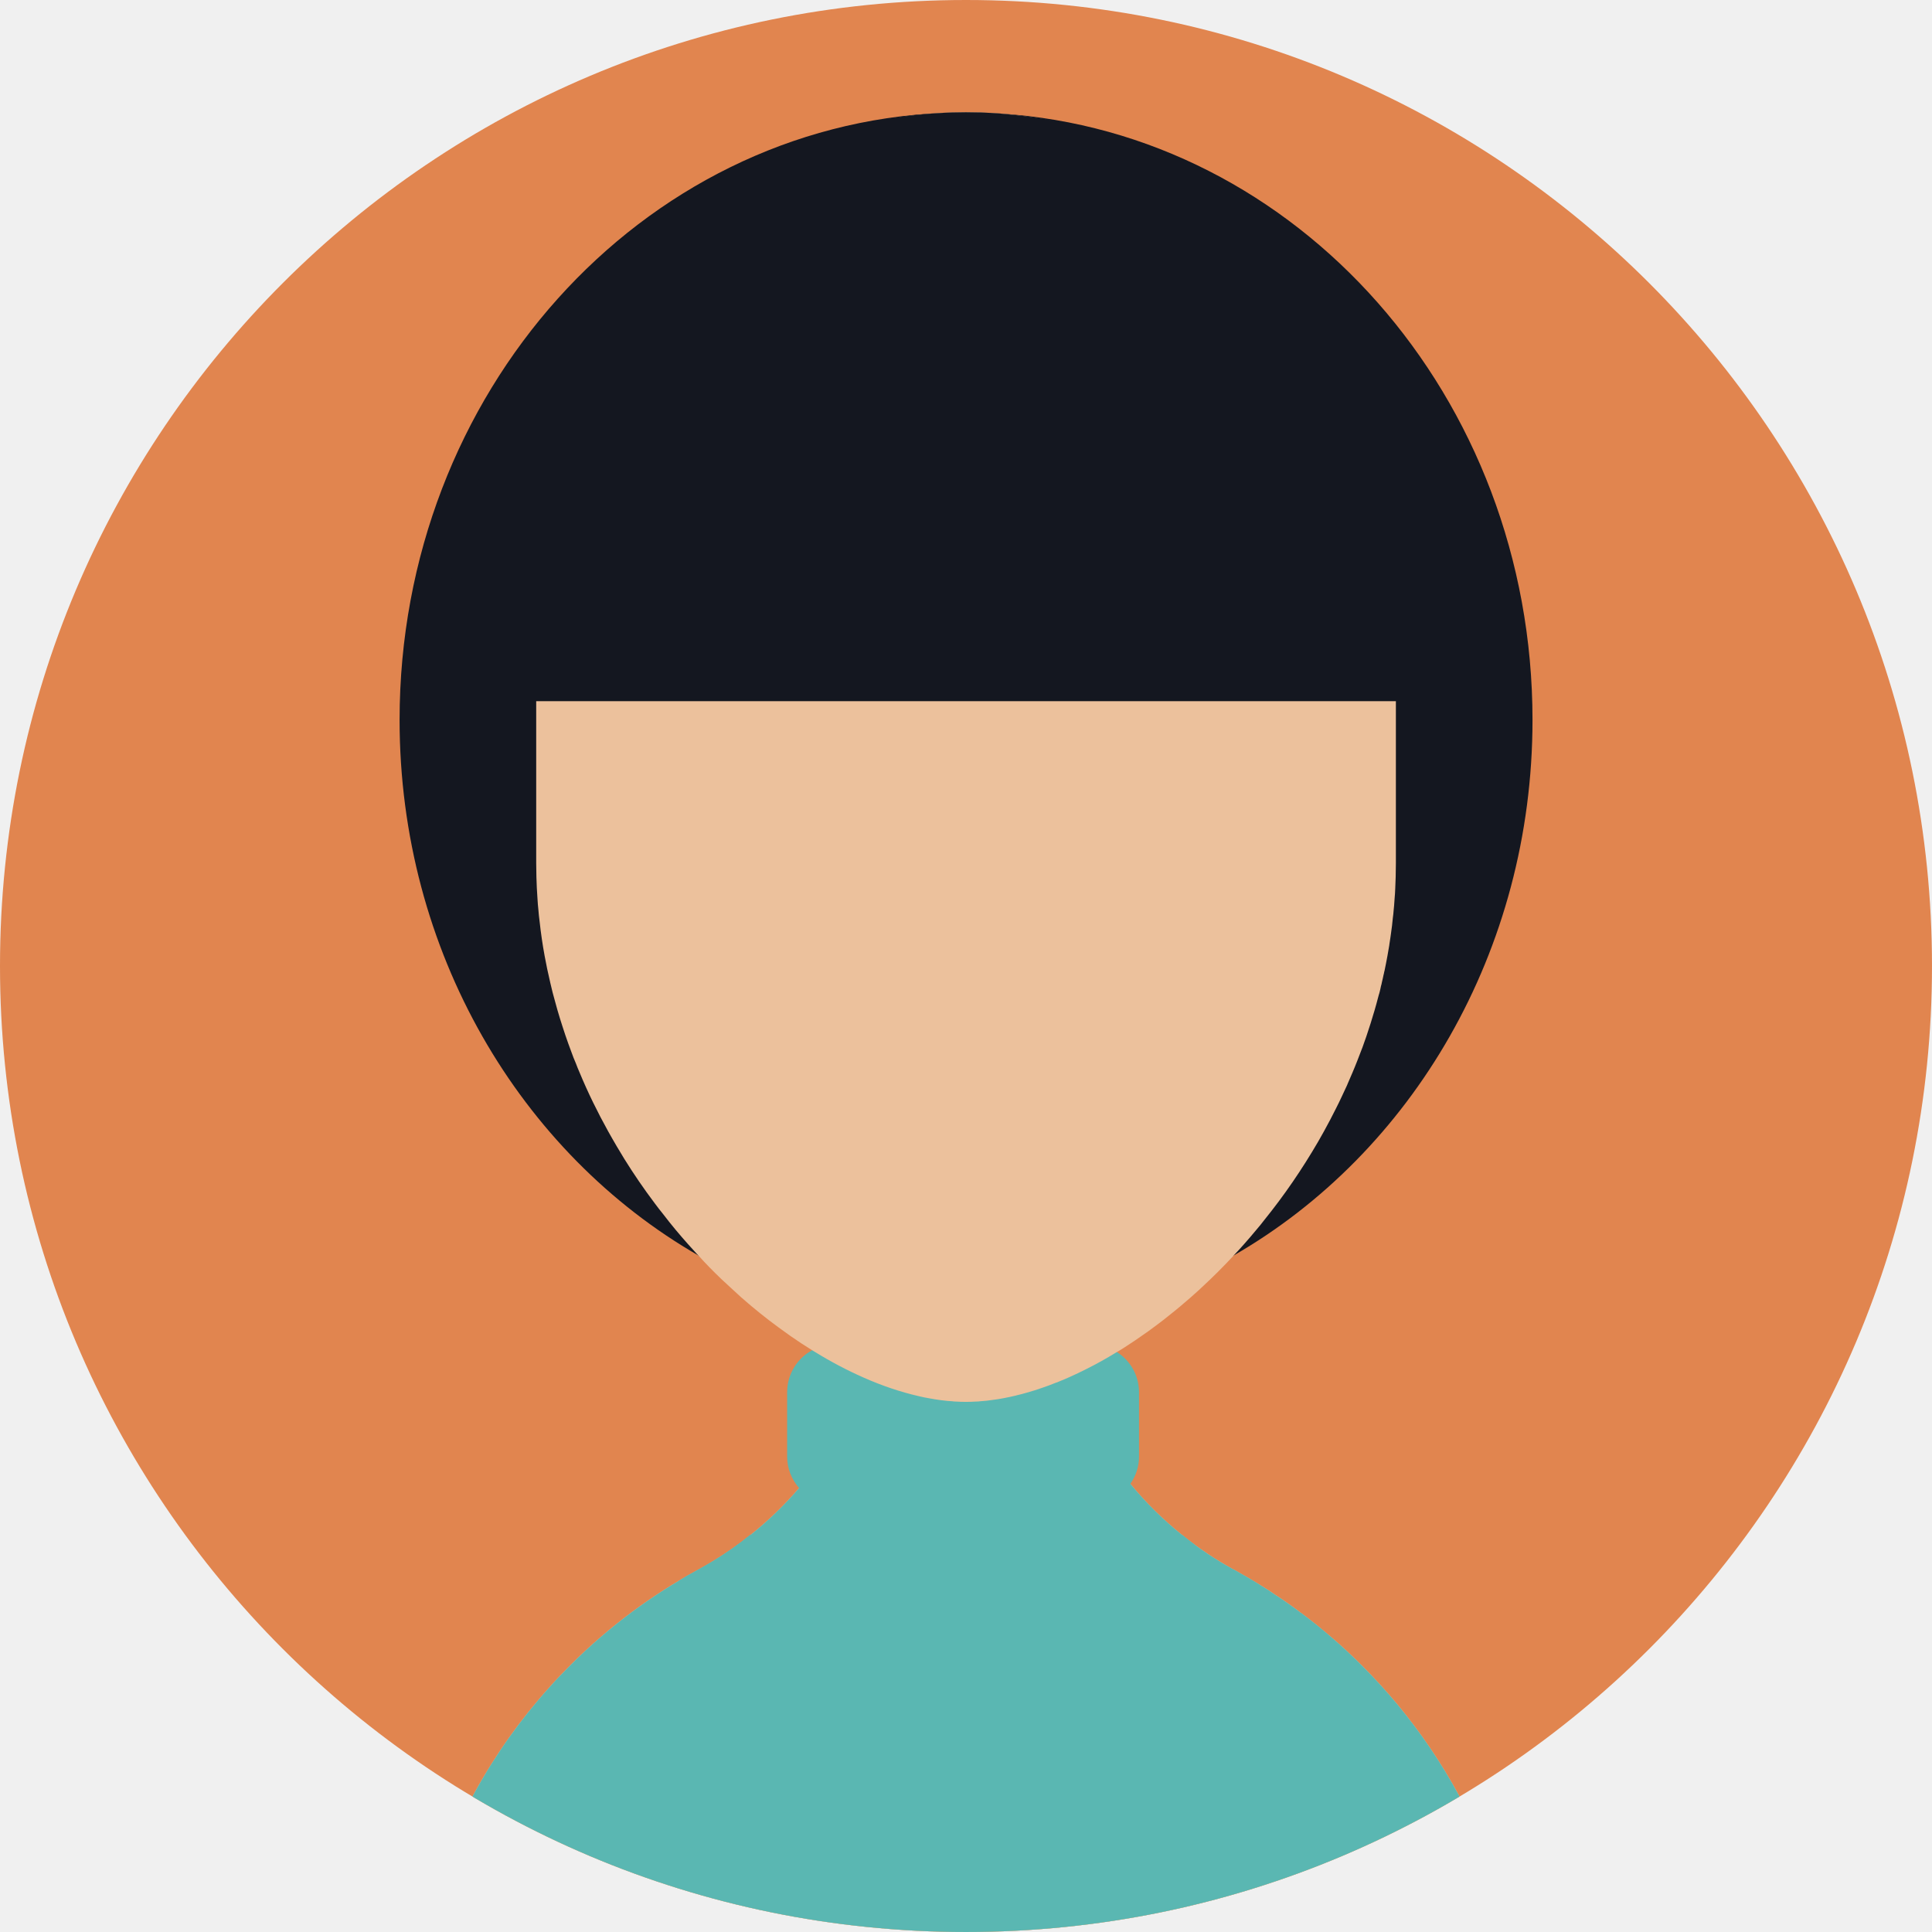
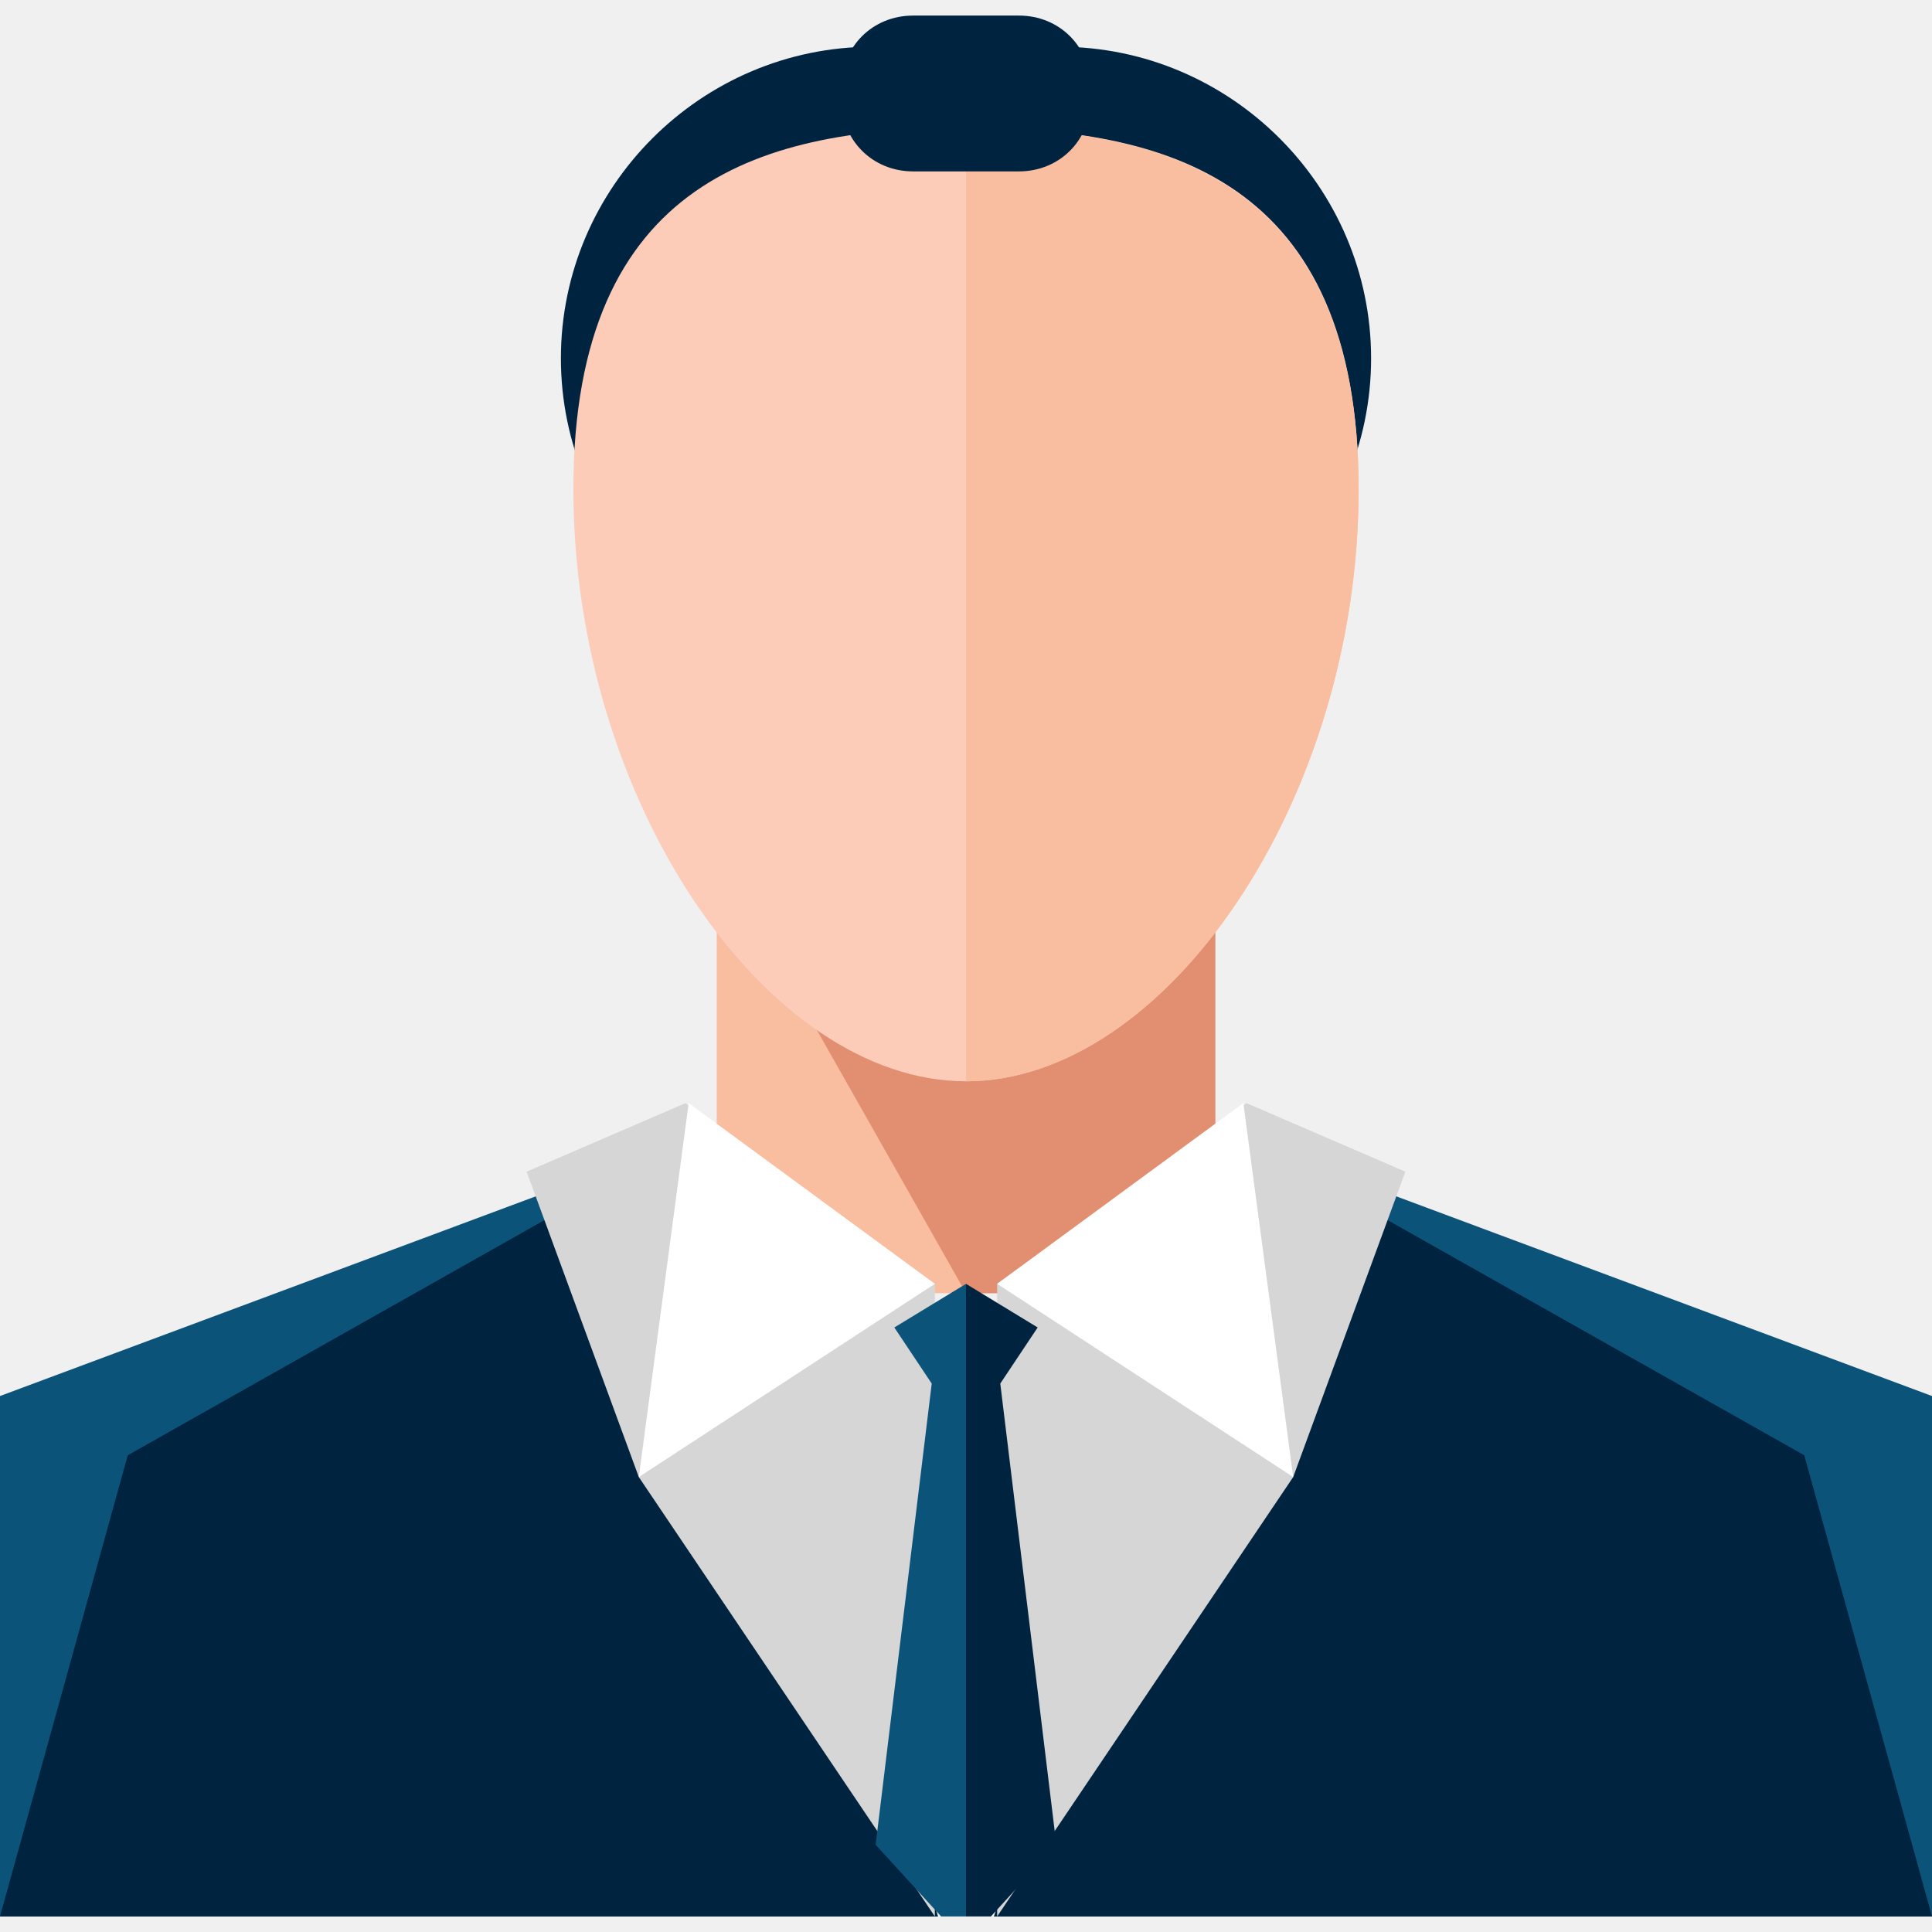
- <svg xmlns="http://www.w3.org/2000/svg" xmlns:xlink="http://www.w3.org/1999/xlink" version="1.1" id="Capa_1" x="0px" y="0px" viewBox="0 0 188.149 188.149" style="enable-background:new 0 0 188.149 188.149;" xml:space="preserve">
-   <g>
-     <defs>
-       <circle id="SVGID_1_" cx="94.074" cy="94.074" r="94.074" />
-     </defs>
-     <use xlink:href="#SVGID_1_" style="overflow:visible;fill:#E1854F;" />
-     <clipPath id="SVGID_2_">
-       <use xlink:href="#SVGID_1_" style="overflow:visible;" />
-     </clipPath>
-     <g style="clip-path:url(#SVGID_2_);">
-       <g>
-         <path style="fill:#ECC19C;" d="M148.616,200.748v0.011H39.541v-0.011c0-6.158,1.018-12.091,2.91-17.612     c0.339-0.997,0.71-1.983,1.11-2.961v-0.01c0.391-0.977,0.822-1.933,1.275-2.879c1.799-3.794,4.04-7.341,6.642-10.59     c0.658-0.813,1.326-1.604,2.015-2.364c0.339-0.392,0.699-0.771,1.059-1.152c0.36-0.37,0.72-0.74,1.09-1.11     c1.84-1.84,3.814-3.526,5.891-5.079c1.039-0.771,2.087-1.49,3.177-2.189c0.462-0.298,0.935-0.586,1.408-0.863     c0.277-0.165,0.545-0.329,0.822-0.494c0.124-0.062,0.237-0.123,0.36-0.195c0.247-0.144,0.493-0.277,0.74-0.411     c0.021-0.02,0.041-0.02,0.041-0.02c0.442-0.236,0.873-0.493,1.306-0.761c1.285-0.771,2.519-1.624,3.691-2.57     c1.717-1.367,3.311-2.899,4.74-4.575c1.285-1.501,2.447-3.115,3.455-4.832c1.121-1.871,2.066-3.855,2.807-5.933     c0.37-1.049,0.699-2.118,0.967-3.218c0.206-0.771,0.37-1.553,0.514-2.345c0.349-1.974,0.534-4.01,0.534-6.086l7.948,0.041h0.041     l1.388,0.01l6.744,0.031c0,2.035,0.175,4.03,0.514,5.974c0.134,0.802,0.309,1.594,0.514,2.375     c0.257,1.079,0.576,2.139,0.936,3.166c0.74,2.098,1.676,4.103,2.796,5.984c0.915,1.563,1.954,3.033,3.105,4.421     c1.501,1.84,3.198,3.506,5.059,4.996c0.391,0.319,0.781,0.628,1.183,0.915c0.359,0.268,0.729,0.524,1.1,0.771     c0.082,0.062,0.154,0.113,0.236,0.164c0.37,0.247,0.74,0.494,1.131,0.72c0.421,0.258,0.854,0.515,1.285,0.751     c0.072,0.02,0.134,0.052,0.185,0.093c0.905,0.504,1.799,1.028,2.673,1.573c0.422,0.257,0.843,0.524,1.255,0.822     c0.853,0.545,1.686,1.141,2.498,1.758c0,0.011,0.011,0.011,0.011,0.011h0.01c1.039,0.771,2.046,1.593,3.033,2.437     c0.987,0.843,1.933,1.728,2.848,2.643C142.499,172.023,148.616,185.656,148.616,200.748z" />
-         <path style="fill:#5AB7B2;" d="M148.616,200.748H39.541c0-6.158,1.018-12.091,2.91-17.612c0.339-0.997,0.71-1.983,1.11-2.961     v-0.01c0.391-0.977,0.822-1.933,1.275-2.879c1.799-3.794,4.04-7.341,6.642-10.59c0.658-0.813,1.326-1.604,2.015-2.364     c0.339-0.392,0.699-0.771,1.059-1.152c0.36-0.37,0.72-0.74,1.09-1.11c1.84-1.84,3.814-3.526,5.891-5.079     c1.039-0.771,2.087-1.49,3.177-2.189c0.462-0.298,0.935-0.586,1.408-0.863c0.277-0.165,0.545-0.329,0.822-0.494     c0.124-0.062,0.237-0.123,0.36-0.195c0.247-0.144,0.493-0.288,0.74-0.421c0.021-0.021,0.041-0.011,0.041-0.011v-0.01     c0.442-0.247,0.873-0.494,1.306-0.751c1.285-0.781,2.519-1.646,3.67-2.591c0.01,0.01,0.01,0.01,0.021,0.021     c5.326,5.449,12.739,8.832,20.964,8.853h0.082c0.453,0,0.905-0.011,1.347-0.041c7.69-0.34,14.62-3.65,19.668-8.802l0.01-0.01     c0.73,0.606,1.491,1.172,2.272,1.696c0.082,0.062,0.154,0.113,0.236,0.164c0.37,0.247,0.75,0.483,1.131,0.72     c0.421,0.258,0.854,0.504,1.285,0.741c0.072,0.021,0.124,0.062,0.185,0.092c0.905,0.504,1.799,1.028,2.673,1.584     c0.422,0.257,0.843,0.524,1.255,0.822c0.853,0.545,1.686,1.141,2.498,1.758h0.021c1.039,0.781,2.056,1.594,3.033,2.447     c0.987,0.843,1.933,1.728,2.848,2.643C142.499,172.023,148.616,185.656,148.616,200.748z" />
-         <path style="fill:#5AB7B2;" d="M110.925,135.585v6.262c0,0.986-0.309,1.901-0.843,2.652c-0.833,1.213-2.231,2.005-3.814,2.005     H81.314c-1.398,0-2.652-0.617-3.496-1.594c-0.72-0.822-1.162-1.892-1.162-3.063v-6.262c0-1.769,0.987-3.311,2.437-4.092     c0.658-0.36,1.419-0.566,2.221-0.566h24.953c0.926,0,1.779,0.267,2.498,0.74C110.061,132.481,110.925,133.94,110.925,135.585z" />
-         <path style="fill:#5AB7B2;" d="M116.323,150.41v13.654H66.119v-10.127c0.277-0.165,0.545-0.329,0.822-0.494     c0.124-0.062,0.237-0.123,0.36-0.195c0.247-0.144,0.493-0.277,0.74-0.411c0.021-0.02,0.041-0.02,0.041-0.02     c0.442-0.236,0.873-0.493,1.306-0.761c1.285-0.771,2.519-1.624,3.691-2.57c1.717-1.367,3.311-2.899,4.74-4.575     c1.285-1.501,2.447-3.115,3.455-4.832h25.703c0.915,1.563,1.954,3.033,3.105,4.421c1.501,1.84,3.198,3.506,5.059,4.996     C115.531,149.815,115.921,150.123,116.323,150.41z" />
-         <path style="fill:#141720;" d="M149.244,70.114c0,22.557-11.772,42.174-29.097,52.147c-5.336,3.084-11.206,5.243-17.417,6.292     c-2.375,0.411-4.801,0.647-7.258,0.709c-0.463,0.011-0.925,0.02-1.388,0.02h-0.01c-2.899,0-5.737-0.236-8.513-0.699     c-6.262-1.038-12.163-3.207-17.54-6.313c-17.324-9.962-29.107-29.59-29.107-52.157c0-31.862,23.462-57.843,52.867-59.118     c0.041-0.01,0.072-0.01,0.113-0.01c0.288-0.01,0.576-0.021,0.864-0.031c0.432-0.01,0.853-0.02,1.285-0.02h0.041     c0.442,0,0.884,0.01,1.326,0.02h0.093c0.308,0.01,0.617,0.021,0.925,0.041h0.031c0.144,0.01,0.288,0.021,0.432,0.031     c0.175,0.01,0.35,0.021,0.524,0.031C126.326,12.918,149.244,38.632,149.244,70.114z" />
-         <path style="fill:#ECC19C;" d="M135.939,52.789v31.266c0,0.453-0.01,0.905-0.02,1.357c-0.01,0.37-0.021,0.73-0.042,1.1     c-0.01,0.329-0.031,0.658-0.062,0.987c-0.01,0.236-0.031,0.473-0.051,0.71c-0.01,0.144-0.02,0.278-0.041,0.421     c-0.021,0.257-0.042,0.524-0.083,0.781c-0.041,0.494-0.103,0.977-0.175,1.471c-0.01,0.123-0.031,0.247-0.051,0.37     c-0.031,0.247-0.072,0.493-0.113,0.74v0.031c-0.062,0.36-0.123,0.709-0.185,1.069c-0.092,0.493-0.185,0.987-0.288,1.47     c-0.01,0.021-0.01,0.041-0.021,0.062c-0.01,0.072-0.02,0.144-0.041,0.216c-0.01,0.021-0.01,0.041-0.02,0.062     c-0.051,0.267-0.113,0.524-0.175,0.781c-0.021,0.113-0.041,0.226-0.082,0.339c-0.031,0.185-0.082,0.37-0.124,0.555     c-0.031,0.103-0.051,0.216-0.092,0.318c-0.021,0.093-0.052,0.186-0.072,0.268c-0.216,0.843-0.462,1.665-0.72,2.488     c-0.123,0.391-0.247,0.771-0.38,1.162c-0.01,0.041-0.031,0.082-0.041,0.124c-0.124,0.349-0.247,0.699-0.37,1.048     c-0.041,0.103-0.082,0.205-0.124,0.319c-0.123,0.329-0.247,0.658-0.38,0.987c-0.154,0.401-0.319,0.792-0.483,1.183     c-0.144,0.35-0.298,0.699-0.452,1.049c-0.021,0.062-0.051,0.113-0.072,0.175c-0.175,0.37-0.339,0.74-0.514,1.1     c-0.175,0.38-0.36,0.761-0.555,1.141c-0.37,0.751-0.771,1.501-1.172,2.231l-0.556,0.987c-1.583,2.725-3.341,5.285-5.253,7.649     c-0.257,0.34-0.524,0.668-0.802,0.987c-0.381,0.463-0.771,0.915-1.162,1.356c-0.329,0.371-0.668,0.751-1.018,1.111     c-0.01,0.021-0.021,0.03-0.041,0.051c-0.987,1.06-1.995,2.066-3.022,3.013c-0.206,0.205-0.421,0.391-0.638,0.586     c-0.35,0.318-0.699,0.627-1.059,0.926c-0.278,0.246-0.566,0.483-0.853,0.719c-0.74,0.607-1.481,1.193-2.231,1.738     c-0.309,0.236-0.627,0.463-0.946,0.679c-0.514,0.37-1.038,0.72-1.563,1.059c-0.288,0.195-0.586,0.381-0.884,0.556     c-0.051,0.03-0.093,0.062-0.144,0.082c-0.997,0.616-2.015,1.182-3.012,1.676c-0.257,0.134-0.514,0.257-0.771,0.38     c-0.257,0.124-0.524,0.247-0.802,0.37c-0.339,0.154-0.678,0.299-1.018,0.432c-0.133,0.063-0.267,0.113-0.401,0.154     c-0.401,0.165-0.812,0.319-1.213,0.453c-0.504,0.185-1.018,0.339-1.521,0.483c-0.35,0.103-0.71,0.195-1.059,0.277     c-0.021,0.01-0.041,0.021-0.072,0.021c-0.35,0.082-0.699,0.164-1.048,0.226c-0.093,0.021-0.186,0.042-0.278,0.052     c-0.288,0.052-0.576,0.102-0.864,0.134c-0.411,0.062-0.822,0.113-1.233,0.134c-0.144,0.021-0.278,0.03-0.422,0.03     c-0.329,0.02-0.647,0.031-0.966,0.031h-0.041c-0.319,0-0.638-0.011-0.956-0.031c-0.124,0-0.247-0.01-0.371-0.03     c-0.288-0.011-0.586-0.041-0.895-0.082c-0.062,0-0.133-0.011-0.195-0.021c-0.381-0.052-0.761-0.113-1.152-0.186     c-0.329-0.052-0.658-0.123-0.997-0.205c-1.758-0.401-3.568-1.008-5.398-1.82c-1.563-0.689-3.146-1.521-4.719-2.488     c-0.093-0.051-0.175-0.113-0.268-0.164c-0.699-0.432-1.409-0.895-2.098-1.378c-0.391-0.277-0.781-0.556-1.172-0.843     c-1.224-0.895-2.436-1.871-3.629-2.92c-0.329-0.299-0.658-0.597-0.987-0.905c-0.329-0.298-0.658-0.606-0.977-0.904     c-0.761-0.73-1.501-1.48-2.21-2.272c-0.051-0.041-0.092-0.093-0.133-0.134c-0.298-0.318-0.596-0.647-0.895-0.987     c-0.823-0.925-1.625-1.881-2.385-2.878c-0.298-0.36-0.576-0.73-0.854-1.101c-1.039-1.378-2.025-2.817-2.951-4.308     c-0.247-0.401-0.494-0.813-0.73-1.213c-0.288-0.483-0.565-0.977-0.843-1.47c-1.028-1.851-1.974-3.773-2.796-5.757     c-0.123-0.288-0.247-0.576-0.35-0.864c-0.165-0.37-0.309-0.75-0.442-1.121c-0.206-0.545-0.401-1.09-0.587-1.635     c-0.185-0.545-0.359-1.1-0.534-1.655c-0.165-0.535-0.319-1.069-0.463-1.614c-0.165-0.576-0.319-1.162-0.452-1.758     c-0.01-0.062-0.031-0.123-0.042-0.185c-0.195-0.822-0.37-1.655-0.524-2.498c-0.205-1.111-0.37-2.242-0.493-3.383     c-0.052-0.36-0.083-0.72-0.113-1.08c-0.041-0.38-0.072-0.751-0.092-1.131c-0.052-0.689-0.083-1.388-0.103-2.087     c-0.01-0.453-0.021-0.905-0.021-1.357V52.789c0-22.341,17.509-40.601,39.563-41.794c0.041-0.01,0.072-0.01,0.113-0.01     c0.288-0.01,0.576-0.021,0.864-0.031c0.432-0.01,0.853-0.02,1.285-0.02h0.041c0.442,0,0.884,0.01,1.326,0.02h0.093     c0.308,0.01,0.617,0.021,0.925,0.041h0.031c0.144,0.01,0.288,0.021,0.432,0.031c0.309,0.021,0.617,0.041,0.915,0.072     c0.154,0.01,0.298,0.021,0.453,0.041c0.103,0.01,0.195,0.021,0.298,0.031c1.635,0.175,3.239,0.442,4.802,0.792     c2.725,0.617,5.346,1.501,7.834,2.622c3.393,1.522,6.549,3.475,9.387,5.809c2.385,1.954,4.555,4.154,6.446,6.58     c5.511,7.022,8.831,15.844,8.904,25.446C135.939,52.543,135.939,52.666,135.939,52.789z" />
-         <path style="fill:#141720;" d="M145.275,68.283H42.893c0-30.813,21.684-55.941,48.888-57.288c0.041-0.01,0.072-0.01,0.113-0.01     c0.288-0.01,0.576-0.021,0.864-0.031c0.432-0.01,0.853-0.02,1.285-0.02h0.041c0.442,0,0.884,0.01,1.326,0.02h0.093     c0.308,0.01,0.617,0.021,0.925,0.041h0.031c0.144,0.01,0.288,0.021,0.432,0.031c0.175,0.01,0.35,0.021,0.524,0.031     c0.124,0.01,0.257,0.021,0.391,0.042c0.154,0.01,0.298,0.021,0.453,0.041c0.103,0.01,0.195,0.021,0.298,0.031     C124.732,13.7,145.275,38.303,145.275,68.283z" />
-       </g>
-     </g>
-   </g>
+ <svg xmlns="http://www.w3.org/2000/svg" version="1.1" id="Layer_1" x="0px" y="0px" viewBox="0 0 496 496" style="enable-background:new 0 0 496 496;" xml:space="preserve">
+   <path style="fill:#00233F;" d="M352,92c0,44-36,80-80,80h-48c-44,0-80-36-80-80l0,0c0-44,36-80,80-80h48C316,12,352,48,352,92  L352,92z" />
+   <rect x="184" y="212" style="fill:#F9BDA0;" width="128" height="120" />
+   <polygon style="fill:#E28F71;" points="312,332 248,332 180,212 312,212 " />
+   <path style="fill:#FCCCB9;" d="M348.8,125.6c0,80-49.6,152-100.8,152s-100.8-72-100.8-152S196.8,32.8,248,32.8  C299.2,32.8,348.8,45.6,348.8,125.6z" />
+   <path style="fill:#F9BDA0;" d="M248,32.8c51.2,0,100.8,13.6,100.8,92.8c0,80-49.6,152-100.8,152" />
+   <path style="fill:#00233F;" d="M280,25.6C280,36,272,44,261.6,44h-27.2C224,44,216,36,216,25.6v-3.2C216,12,224,4,234.4,4h27.2  C272,4,280,12,280,22.4V25.6z" />
+   <polygon style="fill:#0C537A;" points="176,292.8 0,358.4 0,492 240.8,492 " />
+   <polygon style="fill:#00233F;" points="176,292.8 32.8,373.6 0,492 240.8,492 " />
+   <polygon style="fill:#D6D6D6;" points="176,283.2 135.2,300.8 164,379.2 240,492 240,329.6 " />
+   <polygon style="fill:#FFFFFF;" points="176.8,283.2 240,329.6 164,379.2 " />
+   <polygon style="fill:#0C537A;" points="320,292.8 496,358.4 496,492 255.2,492 " />
+   <polygon style="fill:#00233F;" points="320,292.8 463.2,373.6 496,492 255.2,492 " />
+   <polygon style="fill:#D6D6D6;" points="320,283.2 360.8,300.8 332,379.2 256,492 256,329.6 " />
+   <polygon style="fill:#FFFFFF;" points="319.2,283.2 256,329.6 332,379.2 " />
+   <polygon style="fill:#0C537A;" points="229.6,340.8 239.2,355.2 224.8,473.6 241.6,492 248,492 248,329.6 " />
+   <polygon style="fill:#00233F;" points="266.4,340.8 256.8,355.2 271.2,473.6 254.4,492 248,492 248,329.6 " />
  <g>
</g>
  <g>
</g>
  <g>
</g>
  <g>
</g>
  <g>
</g>
  <g>
</g>
  <g>
</g>
  <g>
</g>
  <g>
</g>
  <g>
</g>
  <g>
</g>
  <g>
</g>
  <g>
</g>
  <g>
</g>
  <g>
</g>
</svg>
